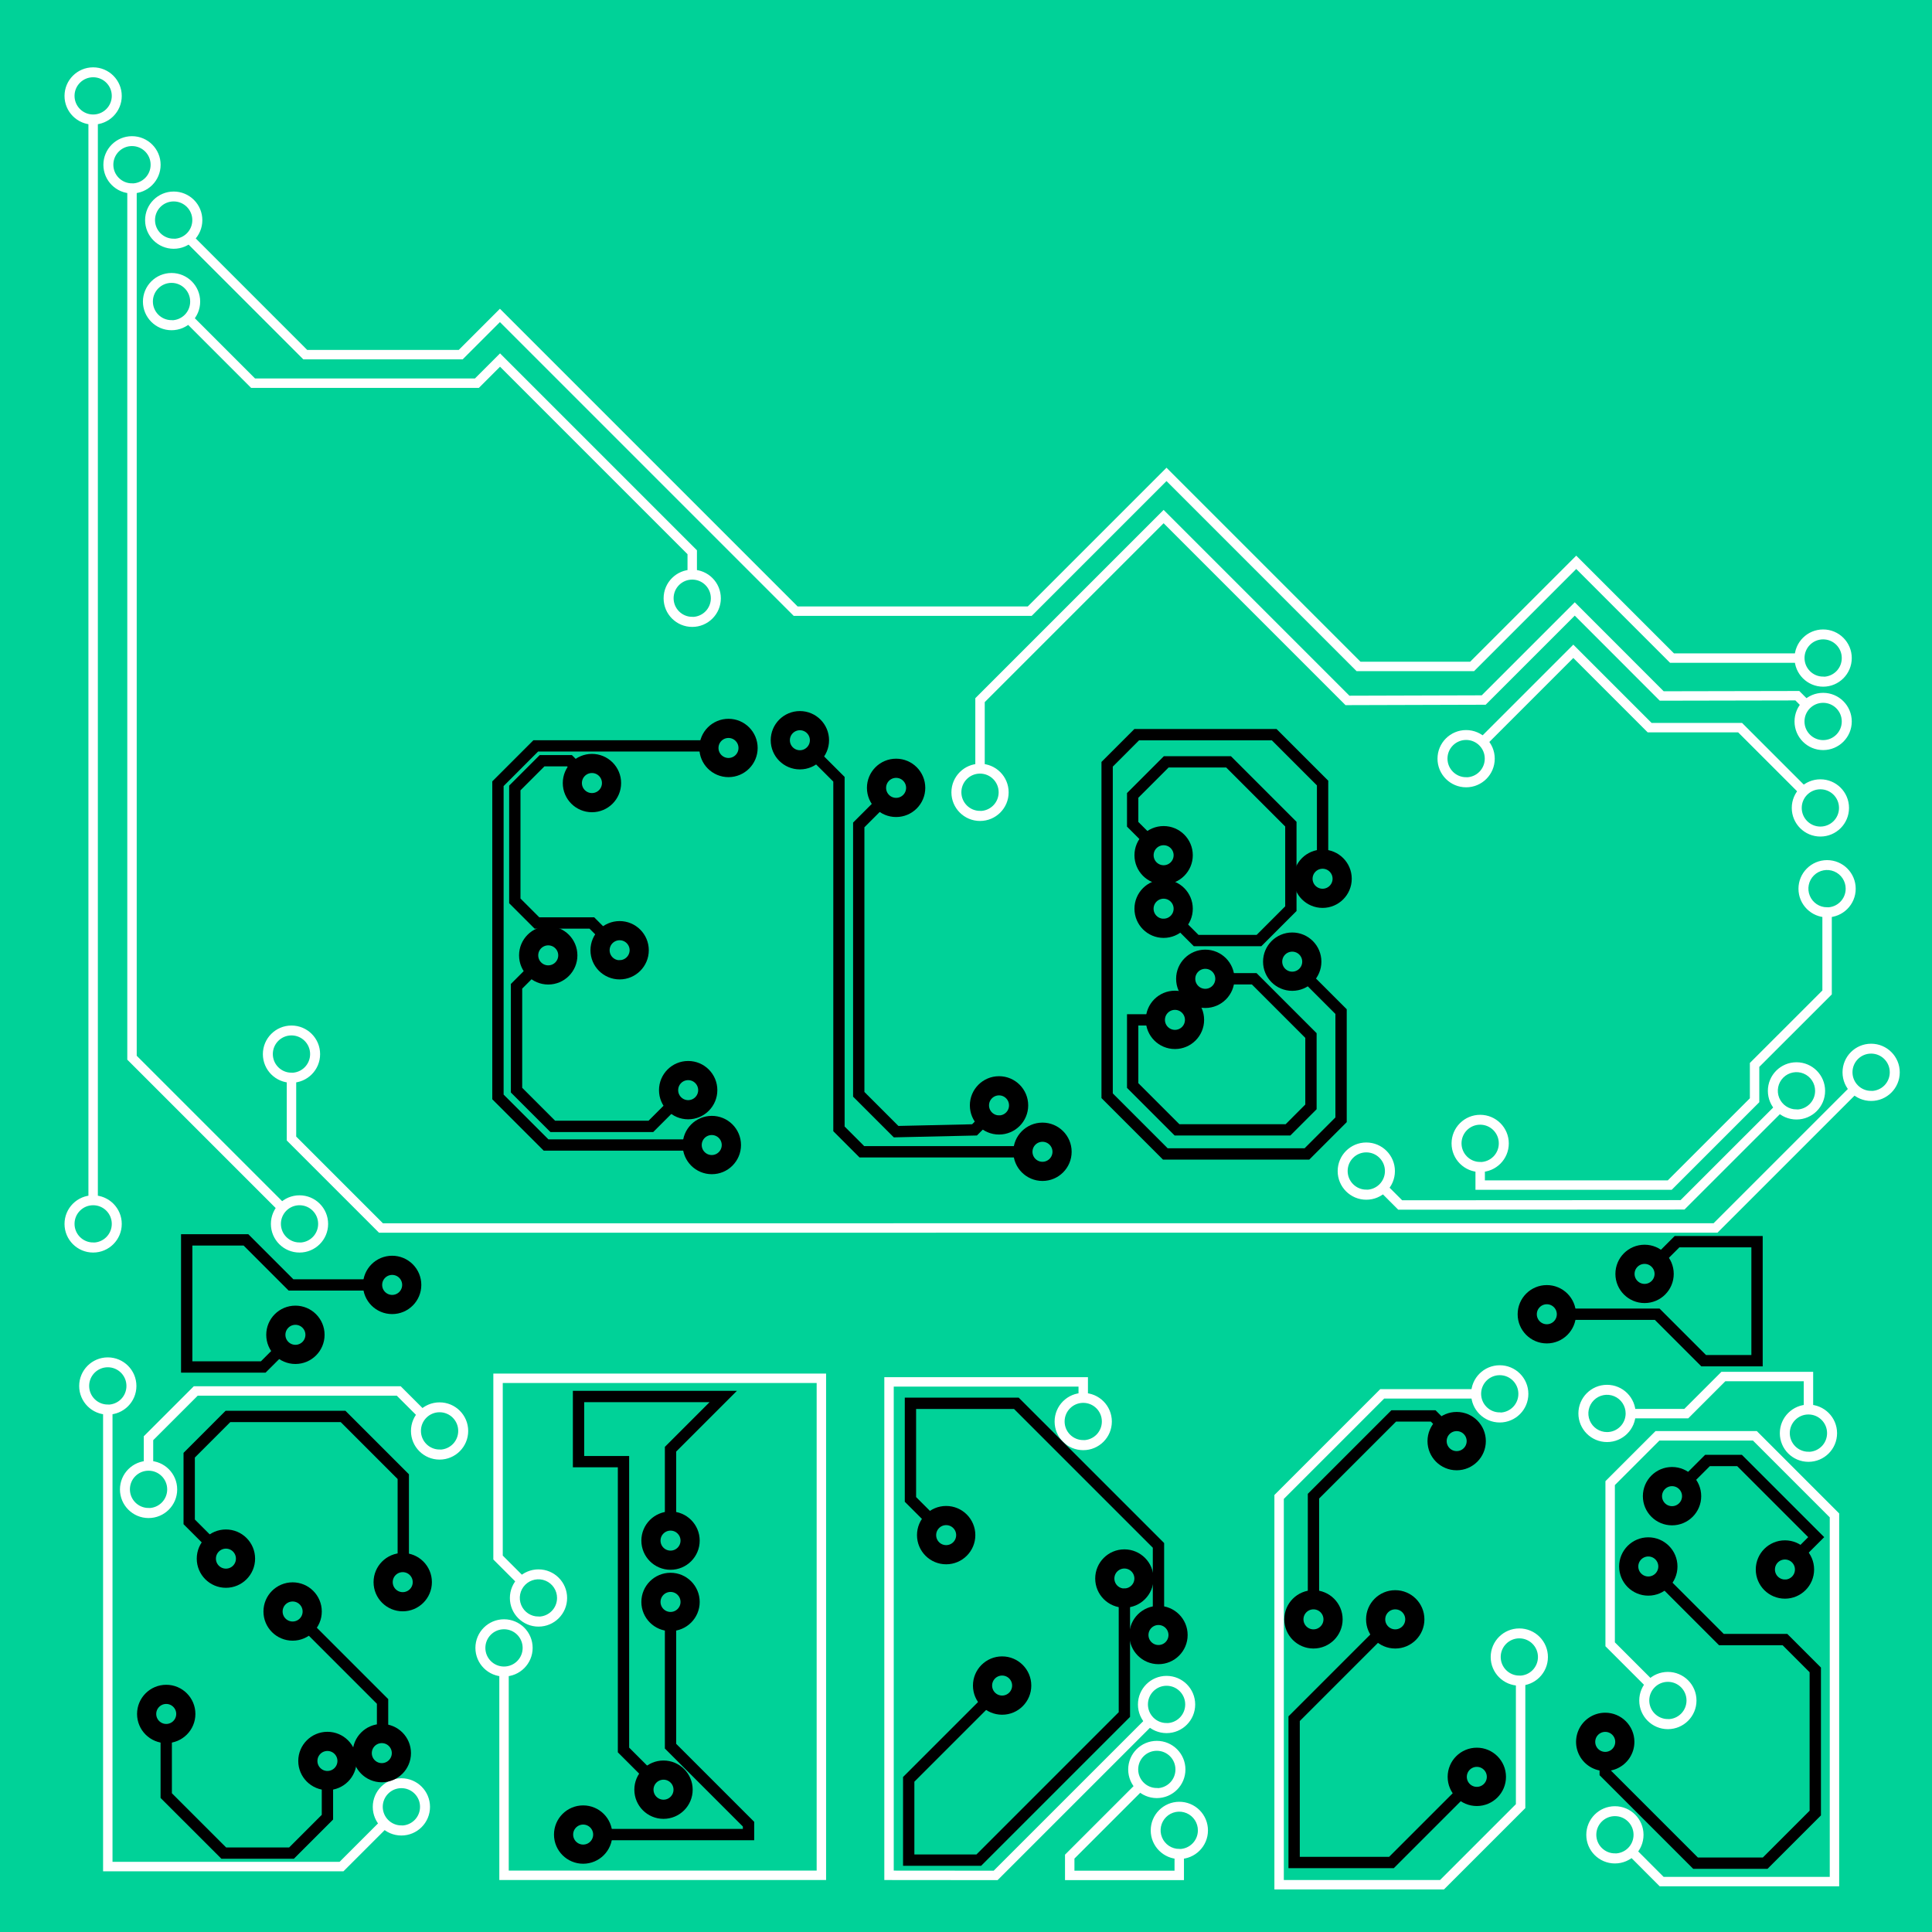
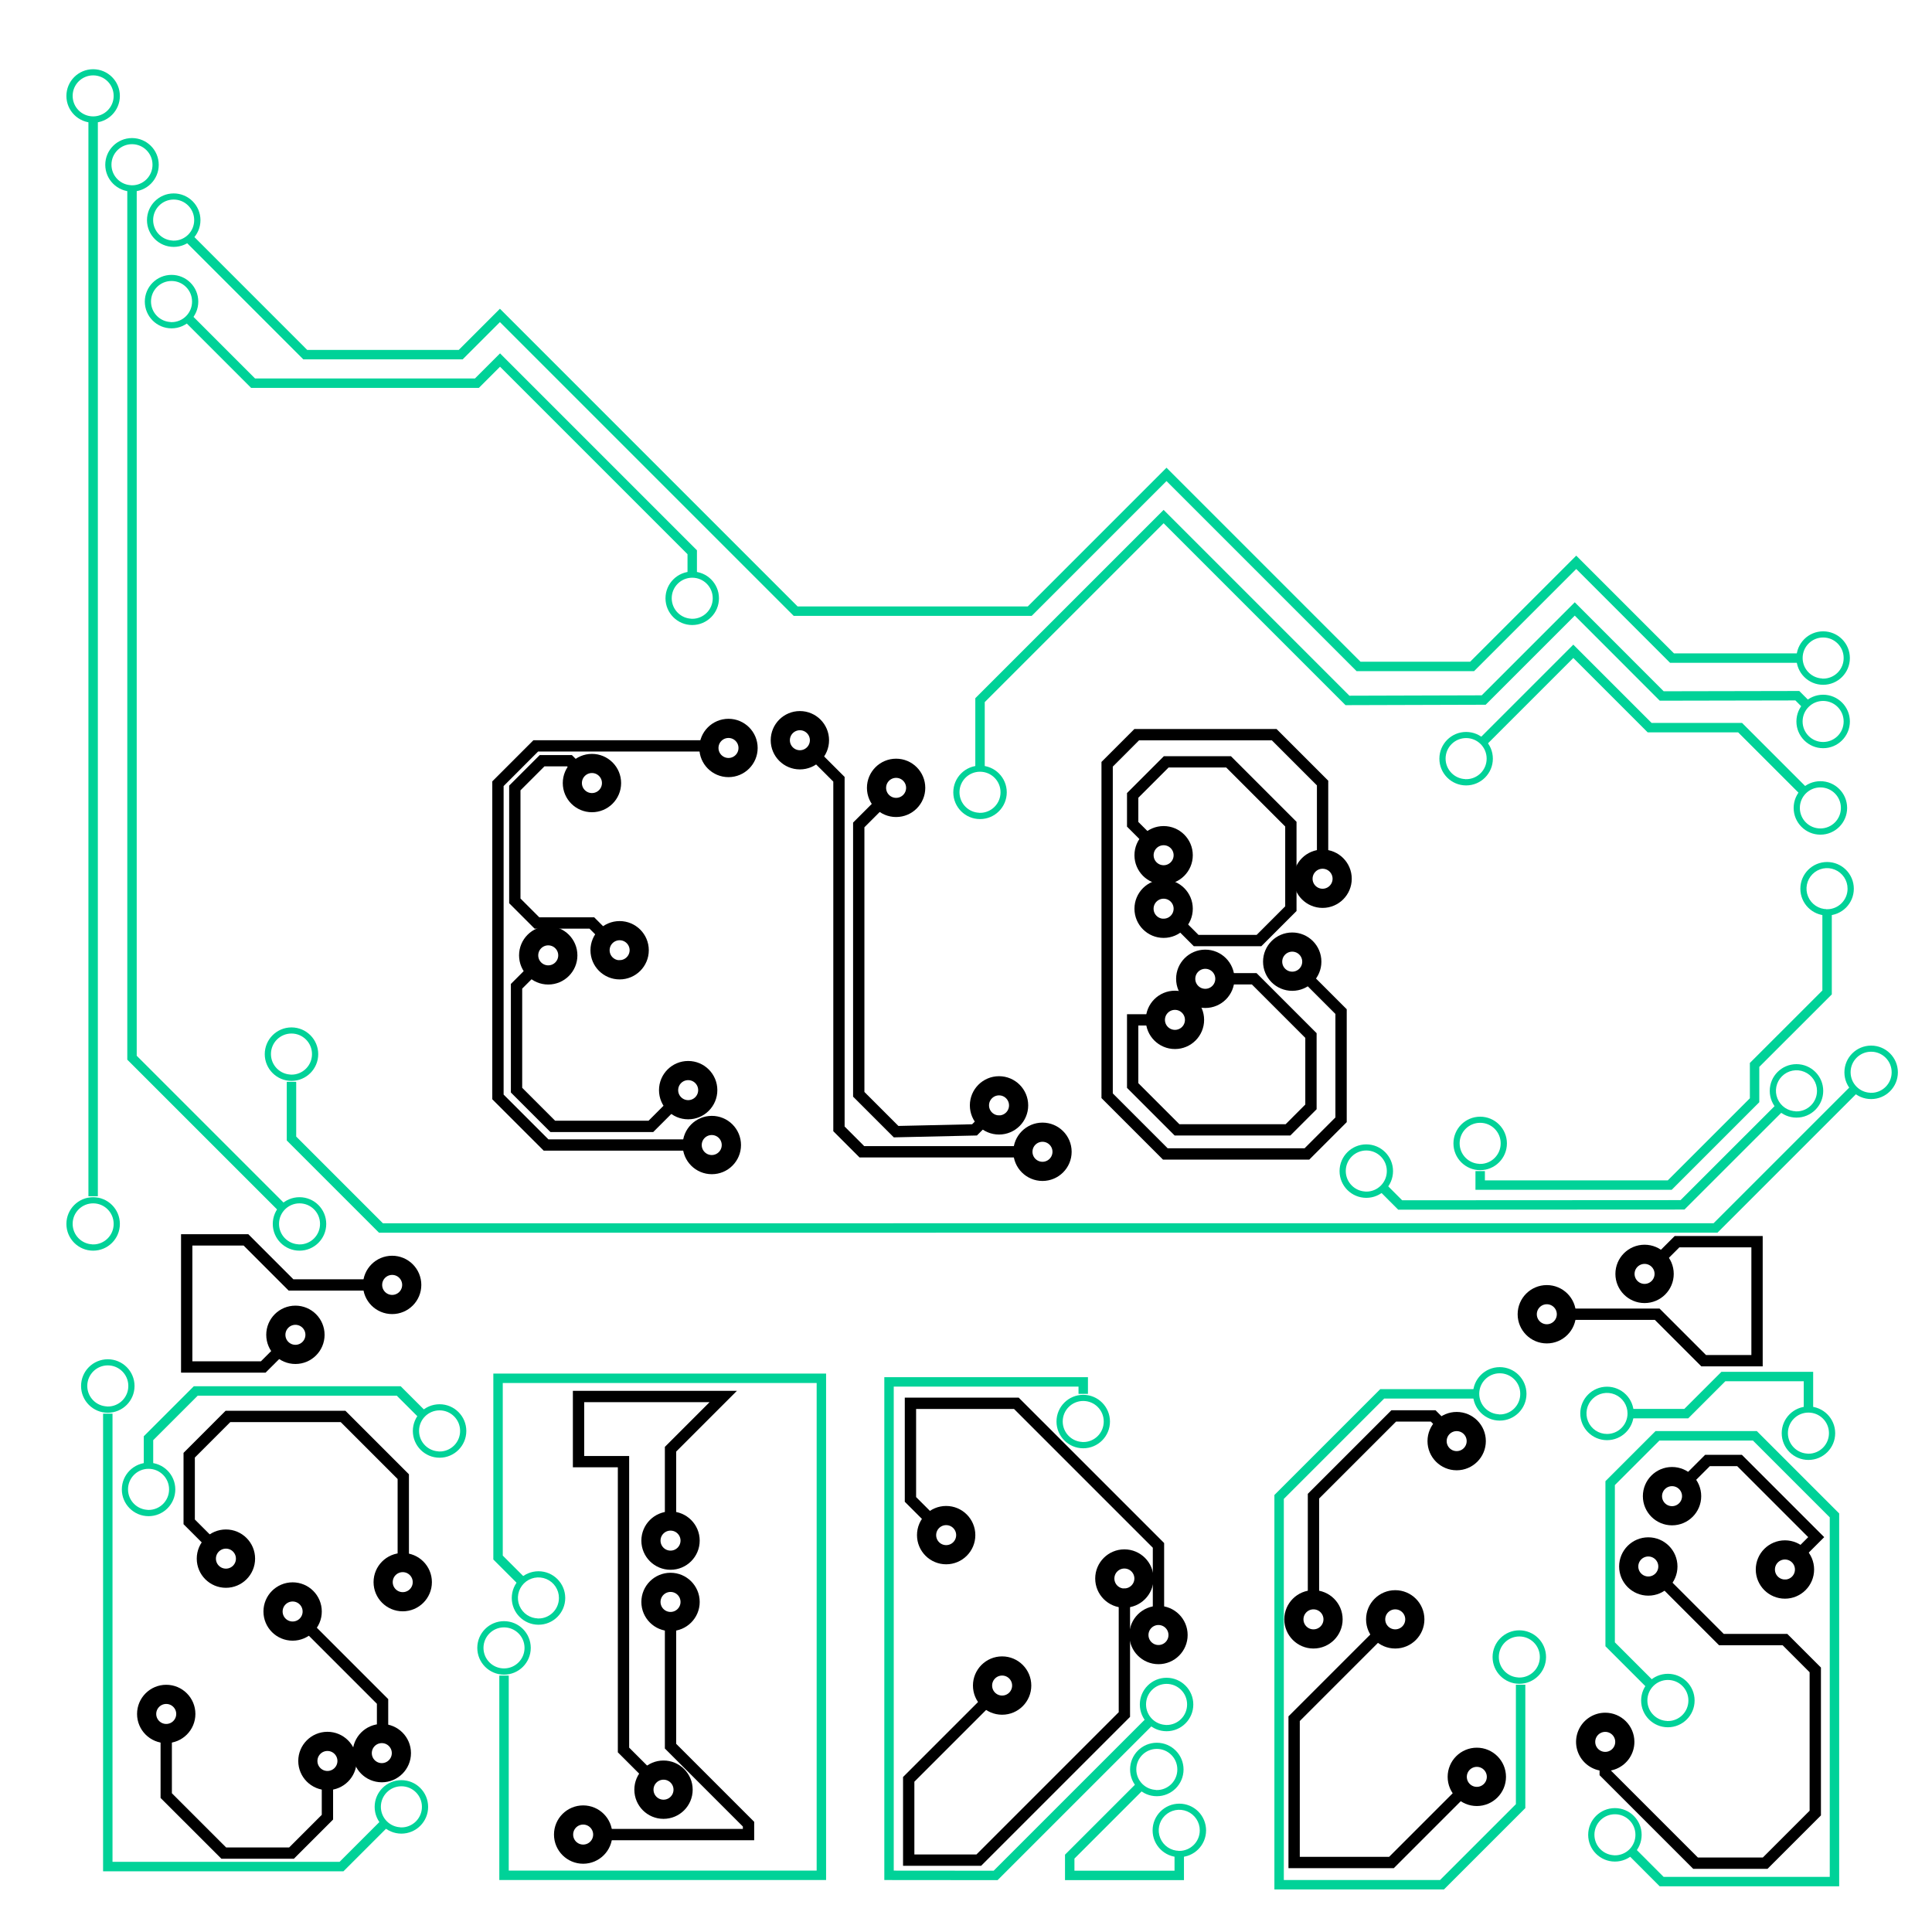
<svg xmlns="http://www.w3.org/2000/svg" viewBox="512 16 128 128" version="1.1" id="svg76" width="32" height="32">
  <defs id="defs1">
    <style id="style1">
         
            .cls-background {
         
-                 fill: #00d298;
+                 fill: white;
         
            }
         

         
            .cls-elphi-polyline {
         
                fill: none;
         
-                 stroke: #ffffff;
+                 stroke: #00d298;
         
                stroke-miterlimit: 10;
         
                stroke-width: 5px;
         
            }
         

         
            .cls-elphi-path {
         
-                 fill: white;
+                 fill: #00d298;
         
                stroke: white;
         
            }
         

         
            .cls-text-polyline {
         
                fill: none;
         
                stroke: black;
         
                stroke-miterlimit: 10;
         
                stroke-width: 6px;
         
            }
         

         
            .cls-text-path {
         
                fill: none;
         
                stroke: black;
         
                stroke-miterlimit: 10;
         
                stroke-width: 6px;
         
            }
      </style>
  </defs>
  <g id="background" data-name="background" transform="matrix(0.06932371,0,0,0.1197381,512,16)" style="image-rendering:auto">
    <rect class="cls-background" width="1846.41" height="1069" id="rect1" x="0" y="0" />
  </g>
  <g id="Layer_3" data-name="Layer 3" transform="matrix(0.125,0,0,0.125,448.0369,13.9375)">
    <path id="circle" class="cls-elphi-path" d="M 622.62,63 A 14.67,14.67 0 1 0 637.29,77.67 14.67,14.67 0 0 0 622.62,63 Z m 0,25 A 10.37,10.37 0 1 1 633,77.67 10.37,10.37 0 0 1 622.62,88 Z" transform="translate(-61.55,-10.31)" />
    <path id="circle-2" data-name="circle" class="cls-elphi-path" d="M 665.31,128.83 A 14.67,14.67 0 1 0 680,143.5 14.67,14.67 0 0 0 665.31,128.83 Z m 0,25 a 10.38,10.38 0 1 1 10.37,-10.37 10.37,10.37 0 0 1 -10.37,10.41 z" transform="translate(-61.55,-10.31)" />
    <path id="circle-3" data-name="circle" class="cls-elphi-path" d="m 643.22,99.49 a 14.67,14.67 0 1 0 14.67,14.67 14.67,14.67 0 0 0 -14.67,-14.67 z m 0,25 a 10.38,10.38 0 1 1 10.37,-10.37 10.37,10.37 0 0 1 -10.37,10.41 z" transform="translate(-61.55,-10.31)" />
    <path id="circle-4" data-name="circle" class="cls-elphi-path" d="m 622.62,660.85 a 14.67,14.67 0 1 0 14.67,14.67 14.67,14.67 0 0 0 -14.67,-14.67 z m 0,25 A 10.37,10.37 0 1 1 633,675.52 10.37,10.37 0 0 1 622.62,685.89 Z" transform="translate(-61.55,-10.31)" />
    <path id="circle-5" data-name="circle" class="cls-elphi-path" d="m 630.39,746.75 a 14.67,14.67 0 1 0 14.67,14.67 14.67,14.67 0 0 0 -14.67,-14.67 z m 0,25 a 10.38,10.38 0 1 1 10.38,-10.38 10.37,10.37 0 0 1 -10.38,10.43 z" transform="translate(-61.55,-10.31)" />
    <path id="circle-6" data-name="circle" class="cls-elphi-path" d="M 652,801.57 A 14.67,14.67 0 1 0 666.67,816.24 14.67,14.67 0 0 0 652,801.57 Z m 0,25 A 10.38,10.38 0 1 1 662.37,816.2 10.37,10.37 0 0 1 652,826.61 Z" transform="translate(-61.55,-10.31)" />
    <path id="circle-7" data-name="circle" class="cls-elphi-path" d="m 806.24,770.59 a 14.67,14.67 0 1 0 14.67,14.67 14.67,14.67 0 0 0 -14.67,-14.67 z m 0,25 a 10.38,10.38 0 1 1 10.38,-10.38 10.38,10.38 0 0 1 -10.38,10.43 z" transform="translate(-61.55,-10.31)" />
    <path id="circle-8" data-name="circle" class="cls-elphi-path" d="M 786,969.83 A 14.67,14.67 0 1 0 800.67,984.5 14.67,14.67 0 0 0 786,969.83 Z m 0,25 A 10.38,10.38 0 1 1 796.38,984.45 10.38,10.38 0 0 1 786,994.88 Z" transform="translate(-61.55,-10.31)" />
    <path id="circle-9" data-name="circle" class="cls-elphi-path" d="m 840.4,885.56 a 14.67,14.67 0 1 0 14.67,14.67 14.67,14.67 0 0 0 -14.67,-14.67 z m 0,25.05 a 10.38,10.38 0 1 1 10.37,-10.38 10.38,10.38 0 0 1 -10.37,10.38 z" transform="translate(-61.55,-10.31)" />
    <path id="circle-10" data-name="circle" class="cls-elphi-path" d="m 858.67,859.11 a 14.67,14.67 0 1 0 14.67,14.67 14.67,14.67 0 0 0 -14.67,-14.67 z m 0,25 A 10.37,10.37 0 1 1 869,873.78 10.37,10.37 0 0 1 858.67,884.15 Z" transform="translate(-61.55,-10.31)" />
    <path id="circle-11" data-name="circle" class="cls-elphi-path" d="m 1191.57,915.56 a 14.67,14.67 0 1 0 14.66,14.67 14.66,14.66 0 0 0 -14.66,-14.67 z m 0,25 a 10.38,10.38 0 1 1 10.37,-10.37 10.38,10.38 0 0 1 -10.37,10.41 z" transform="translate(-61.55,-10.31)" />
    <path id="circle-12" data-name="circle" class="cls-elphi-path" d="m 1147.39,765.59 a 14.67,14.67 0 1 0 14.67,14.67 14.67,14.67 0 0 0 -14.67,-14.67 z m 0,25 a 10.37,10.37 0 1 1 10.37,-10.37 10.37,10.37 0 0 1 -10.37,10.41 z" transform="translate(-61.55,-10.31)" />
    <path id="circle-13" data-name="circle" class="cls-elphi-path" d="m 1368.15,750.92 a 14.67,14.67 0 1 0 14.67,14.67 14.67,14.67 0 0 0 -14.67,-14.67 z m 0,25 a 10.37,10.37 0 1 1 10.37,-10.37 10.37,10.37 0 0 1 -10.37,10.45 z" transform="translate(-61.55,-10.31)" />
    <path id="circle-14" data-name="circle" class="cls-elphi-path" d="m 1378.52,890.41 a 14.67,14.67 0 1 0 14.67,14.67 14.66,14.66 0 0 0 -14.67,-14.67 z m 0,25 a 10.37,10.37 0 1 1 10.38,-10.37 10.37,10.37 0 0 1 -10.38,10.41 z" transform="translate(-61.55,-10.31)" />
    <path id="circle-15" data-name="circle" class="cls-elphi-path" d="m 1429.19,984.64 a 14.67,14.67 0 1 0 14.67,14.67 14.67,14.67 0 0 0 -14.67,-14.67 z m 0,25 a 10.37,10.37 0 1 1 10.38,-10.37 10.37,10.37 0 0 1 -10.38,10.41 z" transform="translate(-61.55,-10.31)" />
    <path id="circle-16" data-name="circle" class="cls-elphi-path" d="m 1457.26,913.46 a 14.67,14.67 0 1 0 14.67,14.67 14.67,14.67 0 0 0 -14.67,-14.67 z m 0,25 a 10.37,10.37 0 1 1 10.38,-10.37 10.37,10.37 0 0 1 -10.38,10.41 z" transform="translate(-61.55,-10.31)" />
    <path id="circle-17" data-name="circle" class="cls-elphi-path" d="m 1531.77,771.77 a 14.67,14.67 0 1 0 14.67,14.67 14.67,14.67 0 0 0 -14.67,-14.67 z m 0,25 a 10.38,10.38 0 1 1 10.37,-10.37 10.37,10.37 0 0 1 -10.37,10.41 z" transform="translate(-61.55,-10.31)" />
    <path id="circle-18" data-name="circle" class="cls-elphi-path" d="m 1297.42,632.85 a 14.67,14.67 0 1 0 14.67,14.67 14.67,14.67 0 0 0 -14.67,-14.67 z m 0,25 a 10.38,10.38 0 1 1 10.38,-10.37 10.37,10.37 0 0 1 -10.38,10.41 z" transform="translate(-61.55,-10.31)" />
    <path id="circle-19" data-name="circle" class="cls-elphi-path" d="m 1357.78,618.18 a 14.67,14.67 0 1 0 14.67,14.67 14.67,14.67 0 0 0 -14.67,-14.67 z m 0,25 a 10.38,10.38 0 1 1 10.37,-10.37 10.37,10.37 0 0 1 -10.37,10.41 z" transform="translate(-61.55,-10.31)" />
    <path id="circle-20" data-name="circle" class="cls-elphi-path" d="m 1092.69,432.1 a 14.67,14.67 0 1 0 14.67,14.67 14.67,14.67 0 0 0 -14.67,-14.67 z m 0,25 a 10.38,10.38 0 1 1 10.37,-10.37 10.38,10.38 0 0 1 -10.37,10.41 z" transform="translate(-61.55,-10.31)" />
    <path id="circle-21" data-name="circle" class="cls-elphi-path" d="m 940.15,329.25 a 14.67,14.67 0 1 0 14.67,14.67 14.67,14.67 0 0 0 -14.67,-14.67 z m 0,25 a 10.37,10.37 0 1 1 10.37,-10.37 10.37,10.37 0 0 1 -10.37,10.41 z" transform="translate(-61.55,-10.31)" />
    <path id="circle-22" data-name="circle" class="cls-elphi-path" d="m 1350.34,414.26 a 14.67,14.67 0 1 0 14.66,14.67 14.67,14.67 0 0 0 -14.66,-14.67 z m 0,25 a 10.38,10.38 0 1 1 10.37,-10.37 10.37,10.37 0 0 1 -10.37,10.41 z" transform="translate(-61.55,-10.31)" />
    <path id="circle-23" data-name="circle" class="cls-elphi-path" d="m 1525.43,590.33 a 14.67,14.67 0 1 0 14.67,14.67 14.67,14.67 0 0 0 -14.67,-14.67 z m 0,25 a 10.38,10.38 0 1 1 10.37,-10.33 10.38,10.38 0 0 1 -10.37,10.38 z" transform="translate(-61.55,-10.31)" />
    <path id="circle-24" data-name="circle" class="cls-elphi-path" d="m 1541.65,483.19 a 14.67,14.67 0 1 0 14.67,14.67 14.67,14.67 0 0 0 -14.67,-14.67 z m 0,25 a 10.38,10.38 0 1 1 10.35,-10.33 10.37,10.37 0 0 1 -10.35,10.37 z" transform="translate(-61.55,-10.31)" />
    <path id="circle-25" data-name="circle" class="cls-elphi-path" d="m 1539.56,360.93 a 14.67,14.67 0 1 0 14.67,14.67 14.67,14.67 0 0 0 -14.67,-14.67 z m 0,25 a 10.37,10.37 0 1 1 10.37,-10.37 10.37,10.37 0 0 1 -10.37,10.44 z" transform="translate(-61.55,-10.31)" />
    <path id="circle-26" data-name="circle" class="cls-elphi-path" d="m 1539.56,394.53 a 14.67,14.67 0 1 0 14.67,14.67 14.67,14.67 0 0 0 -14.67,-14.67 z m 0,25.05 a 10.38,10.38 0 1 1 10.37,-10.38 10.37,10.37 0 0 1 -10.37,10.38 z" transform="translate(-61.55,-10.31)" />
    <path id="circle-27" data-name="circle" class="cls-elphi-path" d="m 1538.1,440.36 a 14.67,14.67 0 1 0 14.67,14.64 14.67,14.67 0 0 0 -14.67,-14.64 z m 0,25.05 a 10.38,10.38 0 1 1 10.37,-10.41 10.37,10.37 0 0 1 -10.37,10.41 z" transform="translate(-61.55,-10.31)" />
    <path id="circle-28" data-name="circle" class="cls-elphi-path" d="m 1565,580.5 a 14.67,14.67 0 1 0 14.67,14.67 A 14.67,14.67 0 0 0 1565,580.5 Z m 0,25 a 10.38,10.38 0 1 1 10.37,-10.37 10.37,10.37 0 0 1 -10.37,10.41 z" transform="translate(-61.55,-10.31)" />
    <path id="circle-29" data-name="circle" class="cls-elphi-path" d="M 1425,761.29 A 14.67,14.67 0 1 0 1439.68,776 14.67,14.67 0 0 0 1425,761.29 Z m 0,25.05 A 10.38,10.38 0 1 1 1435.38,776 10.37,10.37 0 0 1 1425,786.34 Z" transform="translate(-61.55,-10.31)" />
    <path id="circle-30" data-name="circle" class="cls-elphi-path" d="m 1186.39,950 a 14.67,14.67 0 1 0 14.67,14.67 14.67,14.67 0 0 0 -14.67,-14.67 z m 0,25 a 10.37,10.37 0 1 1 10.37,-10.37 10.37,10.37 0 0 1 -10.37,10.45 z" transform="translate(-61.55,-10.31)" />
    <path id="circle-31" data-name="circle" class="cls-elphi-path" d="M 1198.28,982.29 A 14.67,14.67 0 1 0 1213,997 14.66,14.66 0 0 0 1198.28,982.29 Z m 0,25 a 10.38,10.38 0 1 1 10.38,-10.29 10.38,10.38 0 0 1 -10.38,10.33 z" transform="translate(-61.55,-10.31)" />
    <path id="circle-32" data-name="circle" class="cls-elphi-path" d="M 732,660.85 A 14.67,14.67 0 1 0 746.67,675.52 14.67,14.67 0 0 0 732,660.85 Z m 0,25 A 10.37,10.37 0 1 1 742.38,675.48 10.37,10.37 0 0 1 732,685.89 Z" transform="translate(-61.55,-10.31)" />
    <path id="circle-33" data-name="circle" class="cls-elphi-path" d="m 727.75,570.86 a 14.67,14.67 0 1 0 14.67,14.67 14.67,14.67 0 0 0 -14.67,-14.67 z m 0,25 a 10.38,10.38 0 1 1 10.37,-10.37 10.37,10.37 0 0 1 -10.37,10.41 z" transform="translate(-61.55,-10.31)" />
    <path id="circle-34" data-name="circle" class="cls-elphi-path" d="M 664.18,172 A 14.67,14.67 0 1 0 678.85,186.67 14.67,14.67 0 0 0 664.18,172 Z m 0,25 a 10.38,10.38 0 1 1 10.37,-10.37 10.37,10.37 0 0 1 -10.37,10.43 z" transform="translate(-61.55,-10.31)" />
    <polyline class="cls-elphi-polyline" points="1455.07 603.5 1403.47 655.09 1253.84 655.17 1244.78 646.11" id="polyline1" />
    <polyline class="cls-elphi-polyline" points="1296.23 637.2 1296.23 644.62 1396.7 644.62 1441.67 599.65 1441.67 580.93 1480.1 542.51 1480.1 499.4" id="polyline2" />
    <polyline class="cls-elphi-polyline" points="1465.74 365.29 1397.9 365.29 1347.15 314.54 1291.95 369.73 1231.76 369.73 1129.97 267.94 1057.49 340.42 933.41 340.42 776.67 183.68 755.88 204.47 673.5 204.47 612.09 143.05" id="polyline3" />
    <polyline class="cls-elphi-polyline" points="611.36 185.1 645.85 219.6 764.47 219.6 776.74 207.33 878.6 309.19 878.6 322.42" id="polyline4" />
    <path class="cls-elphi-polyline" d="m 1092.69,434.86 v -36.95 l 97.31,-97.31 97.44,97.45 72.2,-0.21 48.27,-48.27 46.09,46.12 71.88,-0.14 5.07,5.07" transform="translate(-61.55,-10.31)" id="path4" />
    <polyline class="cls-elphi-polyline" points="1467.64 435.8 1433.99 402.16 1386.04 402.16 1345.59 361.71 1297.48 409.82" id="polyline5" />
    <line class="cls-elphi-polyline" x1="561.07" y1="650.54" x2="561.07" y2="79.5" id="line5" />
    <polyline class="cls-elphi-polyline" points="581.67 116.25 581.67 577.11 661.12 656.55" id="polyline6" />
    <polyline class="cls-elphi-polyline" points="666.2 589.88 666.2 619.94 713.63 667.37 1420.98 667.33 1494.87 593.44" id="polyline7" />
    <polyline class="cls-elphi-polyline" points="568.84 765.78 568.84 1005.82 692.71 1005.82 715.3 983.24" id="polyline8" />
    <polyline class="cls-elphi-polyline" points="590.41 793.32 590.41 778.79 615.47 753.74 723.04 753.74 735.63 766.32" id="polyline9" />
    <polyline class="cls-elphi-polyline" points="788.16 854.51 775.68 842.03 775.68 747.02 947.05 747.02 947.05 1010.46 778.85 1010.46 778.85 904.59" id="polyline10" />
    <polyline class="cls-elphi-polyline" points="1085.84 755.28 1085.84 748.93 982.91 748.93 982.91 1010.46 1039.41 1010.51 1121.17 928.76" id="polyline11" />
    <polyline class="cls-elphi-polyline" points="1115.9 963.33 1078.68 1000.55 1078.68 1010.51 1136.73 1010.51 1136.73 998.46" id="polyline12" />
    <polyline class="cls-elphi-polyline" points="1294.61 755.28 1244.3 755.28 1189.66 809.92 1189.66 1015.44 1276 1015.44 1317.66 973.78 1317.66 909.44" id="polyline13" />
    <polyline class="cls-elphi-polyline" points="1375.74 765.75 1405.47 765.75 1425.13 746.09 1470.22 746.09 1470.22 762.43" id="polyline14" />
    <polyline class="cls-elphi-polyline" points="1376.29 997.64 1392.41 1013.77 1484.01 1013.77 1484.01 819.7 1441.82 777.51 1390.2 777.51 1365.12 802.59 1365.12 888.01 1386.56 909.45" id="polyline15" />
  </g>
  <g id="text" data-name="text" transform="matrix(0.125,0,0,0.125,448.0369,13.9375)">
    <polyline class="cls-text-polyline" points="888.94 411.83 795.67 411.83 775.63 431.88 775.63 597.89 801.13 623.38 880 623.38" id="polyline16" />
    <path class="cls-text-path" d="m 959.37,410.79 a 12.46,12.46 0 1 0 12.46,12.46 12.46,12.46 0 0 0 -12.46,-12.46 z m 0,20.76 a 8.3,8.3 0 1 1 8.3,-8.3 8.29,8.29 0 0 1 -8.3,8.3 z" transform="translate(-61.55,-10.31)" id="path16" />
    <path class="cls-text-path" d="m 997.21,406.69 a 12.46,12.46 0 1 0 12.46,12.46 12.46,12.46 0 0 0 -12.46,-12.46 z m 0,20.76 a 8.3,8.3 0 1 1 8.3,-8.3 8.31,8.31 0 0 1 -8.3,8.3 z" transform="translate(-61.55,-10.31)" id="path17" />
    <path class="cls-text-path" d="m 1048.21,431.93 a 12.46,12.46 0 1 0 12.46,12.46 12.46,12.46 0 0 0 -12.46,-12.46 z m 0,20.76 a 8.3,8.3 0 1 1 8.3,-8.3 8.3,8.3 0 0 1 -8.3,8.3 z" transform="translate(-61.55,-10.31)" id="path18" />
    <path class="cls-text-path" d="m 1102.76,600.22 a 12.46,12.46 0 1 0 12.46,12.46 12.46,12.46 0 0 0 -12.46,-12.46 z m 0,20.76 a 8.3,8.3 0 1 1 8.3,-8.3 8.31,8.31 0 0 1 -8.3,8.32 z" transform="translate(-61.55,-10.31)" id="path19" />
    <path class="cls-text-path" d="m 1125.79,624.82 a 12.46,12.46 0 1 0 12.46,12.46 12.46,12.46 0 0 0 -12.46,-12.46 z m 0,20.76 a 8.3,8.3 0 1 1 8.3,-8.3 8.31,8.31 0 0 1 -8.3,8.3 z" transform="translate(-61.55,-10.31)" id="path20" />
    <path class="cls-text-path" d="m 1212.08,533.14 a 12.46,12.46 0 1 0 12.46,12.46 12.46,12.46 0 0 0 -12.46,-12.46 z m 0,20.76 a 8.3,8.3 0 1 1 8.3,-8.3 8.3,8.3 0 0 1 -8.3,8.3 z" transform="translate(-61.55,-10.31)" id="path21" />
    <path class="cls-text-path" d="m 1190,496 a 12.46,12.46 0 1 0 12.46,12.45 A 12.45,12.45 0 0 0 1190,496 Z m 0,20.76 a 8.31,8.31 0 1 1 8.3,-8.31 8.3,8.3 0 0 1 -8.3,8.28 z" transform="translate(-61.55,-10.31)" id="path22" />
    <path class="cls-text-path" d="m 1190,467.64 a 12.46,12.46 0 1 0 12.46,12.46 12.46,12.46 0 0 0 -12.46,-12.46 z m 0,20.76 a 8.3,8.3 0 1 1 8.3,-8.3 8.3,8.3 0 0 1 -8.3,8.3 z" transform="translate(-61.55,-10.31)" id="path23" />
    <path class="cls-text-path" d="m 1258.16,524.05 a 12.46,12.46 0 1 0 12.46,12.46 12.46,12.46 0 0 0 -12.46,-12.46 z m 0,20.76 a 8.3,8.3 0 1 1 8.3,-8.3 8.3,8.3 0 0 1 -8.3,8.3 z" transform="translate(-61.55,-10.31)" id="path24" />
    <path class="cls-text-path" d="m 1274.25,480.1 a 12.46,12.46 0 1 0 12.46,12.46 12.46,12.46 0 0 0 -12.46,-12.46 z m 0,20.76 a 8.3,8.3 0 1 1 8.3,-8.3 8.31,8.31 0 0 1 -8.3,8.3 z" transform="translate(-61.55,-10.31)" id="path25" />
    <path class="cls-text-path" d="m 1196,554.9 a 12.46,12.46 0 1 0 12.46,12.46 A 12.46,12.46 0 0 0 1196,554.9 Z m 0,20.76 a 8.3,8.3 0 1 1 8.3,-8.3 8.29,8.29 0 0 1 -8.3,8.3 z" transform="translate(-61.55,-10.31)" id="path26" />
    <path class="cls-text-polyline" d="M 887,429.39 A 12.46,12.46 0 1 0 899.46,441.85 12.45,12.45 0 0 0 887,429.39 Z m 0,20.76 a 8.31,8.31 0 1 1 8.3,-8.3 8.3,8.3 0 0 1 -8.3,8.3 z" transform="translate(-61.55,-10.31)" id="path27" />
    <path class="cls-text-polyline" d="M 950.49,621.24 A 12.46,12.46 0 1 0 963,633.7 12.46,12.46 0 0 0 950.49,621.24 Z m 0,20.76 a 8.3,8.3 0 1 1 8.3,-8.3 8.3,8.3 0 0 1 -8.3,8.3 z" transform="translate(-61.55,-10.31)" id="path28" />
    <path class="cls-text-path" d="m 729.83,721.83 a 12.46,12.46 0 1 0 12.46,12.46 12.46,12.46 0 0 0 -12.46,-12.46 z m 0,20.76 a 8.3,8.3 0 1 1 8.3,-8.3 8.3,8.3 0 0 1 -8.3,8.3 z" transform="translate(-61.55,-10.31)" id="path29" />
    <path class="cls-text-path" d="M 693,840.46 A 12.46,12.46 0 1 0 705.46,852.92 12.46,12.46 0 0 0 693,840.46 Z m 0,20.76 a 8.3,8.3 0 1 1 8.3,-8.3 8.29,8.29 0 0 1 -8.3,8.3 z" transform="translate(-61.55,-10.31)" id="path30" />
    <path class="cls-text-path" d="m 728.35,868.48 a 12.46,12.46 0 1 0 12.46,12.46 12.46,12.46 0 0 0 -12.46,-12.46 z m 0,20.76 a 8.3,8.3 0 1 1 8.3,-8.3 8.29,8.29 0 0 1 -8.3,8.3 z" transform="translate(-61.55,-10.31)" id="path31" />
    <path class="cls-text-path" d="m 786.71,852.92 a 12.46,12.46 0 1 0 12.46,12.46 12.46,12.46 0 0 0 -12.46,-12.46 z m 0,20.76 a 8.3,8.3 0 1 1 8.3,-8.3 8.29,8.29 0 0 1 -8.3,8.3 z" transform="translate(-61.55,-10.31)" id="path32" />
    <path class="cls-text-path" d="m 928.65,863.41 a 12.46,12.46 0 1 0 12.46,12.46 12.46,12.46 0 0 0 -12.46,-12.46 z m 0,20.76 a 8.3,8.3 0 1 1 8.3,-8.3 8.31,8.31 0 0 1 -8.3,8.3 z" transform="translate(-61.55,-10.31)" id="path33" />
    <path class="cls-text-path" d="m 928.65,830.91 a 12.46,12.46 0 1 0 12.46,12.46 12.46,12.46 0 0 0 -12.46,-12.46 z m 0,20.76 a 8.3,8.3 0 1 1 8.3,-8.3 8.31,8.31 0 0 1 -8.3,8.3 z" transform="translate(-61.55,-10.31)" id="path34" />
    <path class="cls-text-path" d="m 924.93,962.92 a 12.46,12.46 0 1 0 12.46,12.46 12.46,12.46 0 0 0 -12.46,-12.46 z m 0,20.76 a 8.3,8.3 0 1 1 8.3,-8.3 8.3,8.3 0 0 1 -8.3,8.3 z" transform="translate(-61.55,-10.31)" id="path35" />
    <path class="cls-text-path" d="m 1104.4,907.73 a 12.46,12.46 0 1 0 12.46,12.46 12.46,12.46 0 0 0 -12.46,-12.46 z m 0,20.76 a 8.3,8.3 0 1 1 8.3,-8.3 8.3,8.3 0 0 1 -8.3,8.3 z" transform="translate(-61.55,-10.31)" id="path36" />
    <path class="cls-text-path" d="m 1169.2,851 a 12.46,12.46 0 1 0 12.46,12.46 A 12.46,12.46 0 0 0 1169.2,851 Z m 0,20.76 a 8.3,8.3 0 1 1 8.3,-8.3 8.31,8.31 0 0 1 -8.3,8.25 z" transform="translate(-61.55,-10.31)" id="path37" />
    <path class="cls-text-path" d="m 1269.42,872.64 a 12.46,12.46 0 1 0 12.46,12.46 12.46,12.46 0 0 0 -12.46,-12.46 z m 0,20.76 a 8.3,8.3 0 1 1 8.3,-8.3 8.31,8.31 0 0 1 -8.3,8.3 z" transform="translate(-61.55,-10.31)" id="path38" />
    <path class="cls-text-path" d="m 1345.32,778.17 a 12.46,12.46 0 1 0 12.46,12.46 12.46,12.46 0 0 0 -12.46,-12.46 z m 0,20.76 a 8.3,8.3 0 1 1 8.3,-8.3 8.3,8.3 0 0 1 -8.3,8.3 z" transform="translate(-61.55,-10.31)" id="path39" />
    <path class="cls-text-path" d="m 1187.27,880.94 a 12.46,12.46 0 1 0 12.46,12.46 12.46,12.46 0 0 0 -12.46,-12.46 z m 0,20.76 a 8.3,8.3 0 1 1 8.3,-8.3 8.29,8.29 0 0 1 -8.3,8.3 z" transform="translate(-61.55,-10.31)" id="path40" />
    <path class="cls-text-path" d="m 1312.76,872.64 a 12.46,12.46 0 1 0 12.46,12.46 12.46,12.46 0 0 0 -12.46,-12.46 z m 0,20.76 a 8.3,8.3 0 1 1 8.3,-8.3 8.31,8.31 0 0 1 -8.3,8.3 z" transform="translate(-61.55,-10.31)" id="path41" />
    <path class="cls-text-path" d="m 1356,956.12 a 12.46,12.46 0 1 0 12.46,12.46 12.46,12.46 0 0 0 -12.46,-12.46 z m 0,20.76 a 8.3,8.3 0 1 1 8.3,-8.3 8.3,8.3 0 0 1 -8.3,8.3 z" transform="translate(-61.55,-10.31)" id="path42" />
    <path class="cls-text-path" d="m 1459.47,807.35 a 12.46,12.46 0 1 0 12.46,12.46 12.46,12.46 0 0 0 -12.46,-12.46 z m 0,20.76 a 8.3,8.3 0 1 1 8.3,-8.3 8.3,8.3 0 0 1 -8.3,8.3 z" transform="translate(-61.55,-10.31)" id="path43" />
    <path class="cls-text-path" d="m 1519.31,846.22 a 12.46,12.46 0 1 0 12.46,12.46 12.46,12.46 0 0 0 -12.46,-12.46 z m 0,20.76 a 8.3,8.3 0 1 1 8.3,-8.3 8.3,8.3 0 0 1 -8.3,8.32 z" transform="translate(-61.55,-10.31)" id="path44" />
    <path class="cls-text-path" d="m 1424.06,937.58 a 12.46,12.46 0 1 0 12.46,12.42 12.46,12.46 0 0 0 -12.46,-12.42 z m 0,20.76 a 8.3,8.3 0 1 1 8.3,-8.3 8.3,8.3 0 0 1 -8.3,8.3 z" transform="translate(-61.55,-10.31)" id="path45" />
    <path class="cls-text-path" d="m 1446.89,844.62 a 12.46,12.46 0 1 0 12.46,12.46 12.46,12.46 0 0 0 -12.46,-12.46 z m 0,20.76 a 8.3,8.3 0 1 1 8.3,-8.3 8.31,8.31 0 0 1 -8.3,8.3 z" transform="translate(-61.55,-10.31)" id="path46" />
    <path class="cls-text-path" d="m 1074.74,828 a 12.46,12.46 0 1 0 12.46,12.46 12.46,12.46 0 0 0 -12.46,-12.46 z m 0,20.76 a 8.3,8.3 0 1 1 8.3,-8.3 8.3,8.3 0 0 1 -8.3,8.3 z" transform="translate(-61.55,-10.31)" id="path47" />
    <path class="cls-text-path" d="m 882.34,986.71 a 12.46,12.46 0 1 0 12.46,12.46 12.46,12.46 0 0 0 -12.46,-12.46 z m 0,20.76 a 8.3,8.3 0 1 1 8.3,-8.3 8.29,8.29 0 0 1 -8.3,8.3 z" transform="translate(-61.55,-10.31)" id="path48" />
    <path class="cls-text-path" d="m 746.8,947.7 a 12.46,12.46 0 1 0 12.46,12.46 12.46,12.46 0 0 0 -12.46,-12.46 z m 0,20.76 a 8.3,8.3 0 1 1 8.3,-8.3 8.3,8.3 0 0 1 -8.3,8.3 z" transform="translate(-61.55,-10.31)" id="path49" />
    <path class="cls-text-path" d="m 661.36,922.78 a 12.46,12.46 0 1 0 12.46,12.46 12.46,12.46 0 0 0 -12.46,-12.46 z m 0,20.76 a 8.3,8.3 0 1 1 8.3,-8.3 8.31,8.31 0 0 1 -8.3,8.3 z" transform="translate(-61.55,-10.31)" id="path50" />
    <path class="cls-text-path" d="M 775.62,943.54 A 12.46,12.46 0 1 0 788.08,956 12.46,12.46 0 0 0 775.62,943.54 Z m 0,20.76 a 8.3,8.3 0 1 1 8.3,-8.3 8.31,8.31 0 0 1 -8.3,8.3 z" transform="translate(-61.55,-10.31)" id="path51" />
    <path class="cls-text-path" d="m 781.1,695.38 a 12.46,12.46 0 1 0 12.46,12.46 12.45,12.45 0 0 0 -12.46,-12.46 z m 0,20.76 a 8.3,8.3 0 1 1 8.31,-8.3 8.3,8.3 0 0 1 -8.31,8.3 z" transform="translate(-61.55,-10.31)" id="path52" />
    <path class="cls-text-path" d="m 1393.1,710.93 a 12.46,12.46 0 1 0 12.46,12.46 12.46,12.46 0 0 0 -12.46,-12.46 z m 0,20.76 a 8.3,8.3 0 1 1 8.3,-8.3 8.3,8.3 0 0 1 -8.3,8.3 z" transform="translate(-61.55,-10.31)" id="path53" />
    <path class="cls-text-path" d="m 1444.91,689.54 a 12.46,12.46 0 1 0 12.46,12.46 12.46,12.46 0 0 0 -12.46,-12.46 z m 0,20.76 a 8.3,8.3 0 1 1 8.3,-8.3 8.3,8.3 0 0 1 -8.3,8.3 z" transform="translate(-61.55,-10.31)" id="path54" />
    <path class="cls-text-path" d="M 901.67,518 A 12.46,12.46 0 1 0 914.13,530.46 12.46,12.46 0 0 0 901.67,518 Z m 0,20.76 a 8.3,8.3 0 1 1 8.3,-8.3 8.31,8.31 0 0 1 -8.3,8.25 z" transform="translate(-61.55,-10.31)" id="path55" />
    <path class="cls-text-path" d="M 938,592.15 A 12.46,12.46 0 1 0 950.46,604.61 12.46,12.46 0 0 0 938,592.15 Z m 0,20.76 a 8.3,8.3 0 1 1 8.3,-8.3 8.3,8.3 0 0 1 -8.3,8.3 z" transform="translate(-61.55,-10.31)" id="path56" />
    <path class="cls-text-path" d="m 863.83,520.71 a 12.46,12.46 0 1 0 12.46,12.46 12.46,12.46 0 0 0 -12.46,-12.46 z m 0,20.76 a 8.3,8.3 0 1 1 8.3,-8.3 8.31,8.31 0 0 1 -8.3,8.3 z" transform="translate(-61.55,-10.31)" id="path57" />
    <polyline class="cls-text-polyline" points="817.97 424.1 813.57 419.7 799.01 419.7 784.57 434.14 784.57 493.98 796.29 505.7 825.4 505.7 832.28 512.59" id="polyline57" />
    <polyline class="cls-text-polyline" points="795.29 529.43 785.48 539.25 785.48 594.3 804.68 613.5 856.69 613.5 869.1 601.09" id="polyline58" />
    <polyline class="cls-text-polyline" points="942.66 415.83 956.37 429.53 956.37 614.82 968.51 626.97 1054.41 626.97" id="polyline59" />
    <polyline class="cls-text-polyline" points="1034.6 608.98 1028.22 615.36 986.66 616.3 966.86 596.51 966.86 453.73 979.51 441.08" id="polyline60" />
    <polyline class="cls-text-polyline" points="1121.45 462.8 1112.04 453.39 1112.04 438.08 1129.82 420.3 1162.87 420.3 1195.89 453.32 1195.89 498.11 1179 515.01 1145.69 515.01 1135.89 505.21" id="polyline61" />
    <polyline class="cls-text-polyline" points="1212.7 469.78 1212.7 431.53 1187.06 405.89 1114.19 405.89 1098.51 421.58 1098.51 597.27 1129.35 628.12 1204.4 628.12 1222.5 610.01 1222.5 552.68 1203.56 533.74" id="polyline62" />
    <polyline class="cls-text-polyline" points="1123.7 557.05 1112.04 557.05 1112.04 591.84 1135.55 615.35 1194.37 615.35 1206.54 603.17 1206.54 565.35 1176.47 535.28 1160.51 535.28" id="polyline63" />
    <polyline class="cls-text-polyline" points="660.69 731.57 651.23 741.03 610.66 741.03 610.66 673.66 642.07 673.66 665.94 697.54 709.25 697.54" id="polyline64" />
    <polyline class="cls-text-polyline" points="1342.07 713.07 1390.06 713.07 1414.68 737.69 1442.97 737.69 1442.97 674.62 1400.56 674.62 1390.47 684.71" id="polyline65" />
    <polyline class="cls-text-polyline" points="624.54 835.68 611.98 823.11 611.98 787.79 632.51 767.25 693.55 767.25 725.45 799.16 725.45 845.06" id="polyline66" />
    <polyline class="cls-text-polyline" points="673.3 877.13 714.47 918.3 714.47 936.01" id="polyline67" />
    <polyline class="cls-text-polyline" points="685.25 959.52 685.25 979.64 666.21 998.68 630.3 998.68 599.81 968.2 599.81 934.92" id="polyline68" />
    <polyline class="cls-text-polyline" points="867.1 822.87 867.1 784.62 895.04 756.68 818.34 756.68 818.34 791.2 842.17 791.2 842.17 944.02 856.29 958.14" id="polyline69" />
    <polyline class="cls-text-polyline" points="867.1 875.25 867.1 942.01 908.44 983.35 908.44 988.86 831.15 988.86" id="polyline70" />
    <polyline class="cls-text-polyline" points="1005.71 822.67 994.26 811.22 994.26 760.28 1050.4 760.28 1125.72 835.59 1125.72 872.74" id="polyline71" />
    <polyline class="cls-text-polyline" points="1107.65 862.33 1107.65 925.24 1030.49 1002.4 993.34 1002.4 993.34 959.6 1035.47 917.47" id="polyline72" />
    <polyline class="cls-text-polyline" points="1207.87 863.88 1207.87 809.5 1250.42 766.96 1271.31 766.96 1277.17 772.82" id="polyline73" />
    <polyline class="cls-text-polyline" points="1243.54 881.52 1197.62 927.44 1197.62 1003.66 1249.21 1003.66 1287.19 965.68" id="polyline74" />
    <polyline class="cls-text-polyline" points="1405.23 802.07 1416.72 790.58 1433.69 790.58 1474.33 831.22 1464.78 840.77" id="polyline75" />
    <polyline class="cls-text-polyline" points="1392.58 854 1424.07 885.5 1457.76 885.5 1473.84 901.58 1473.84 977.46 1447.28 1004.02 1410.38 1004.02 1362.51 956.15 1362.51 949.58" id="polyline76" />
  </g>
</svg>
